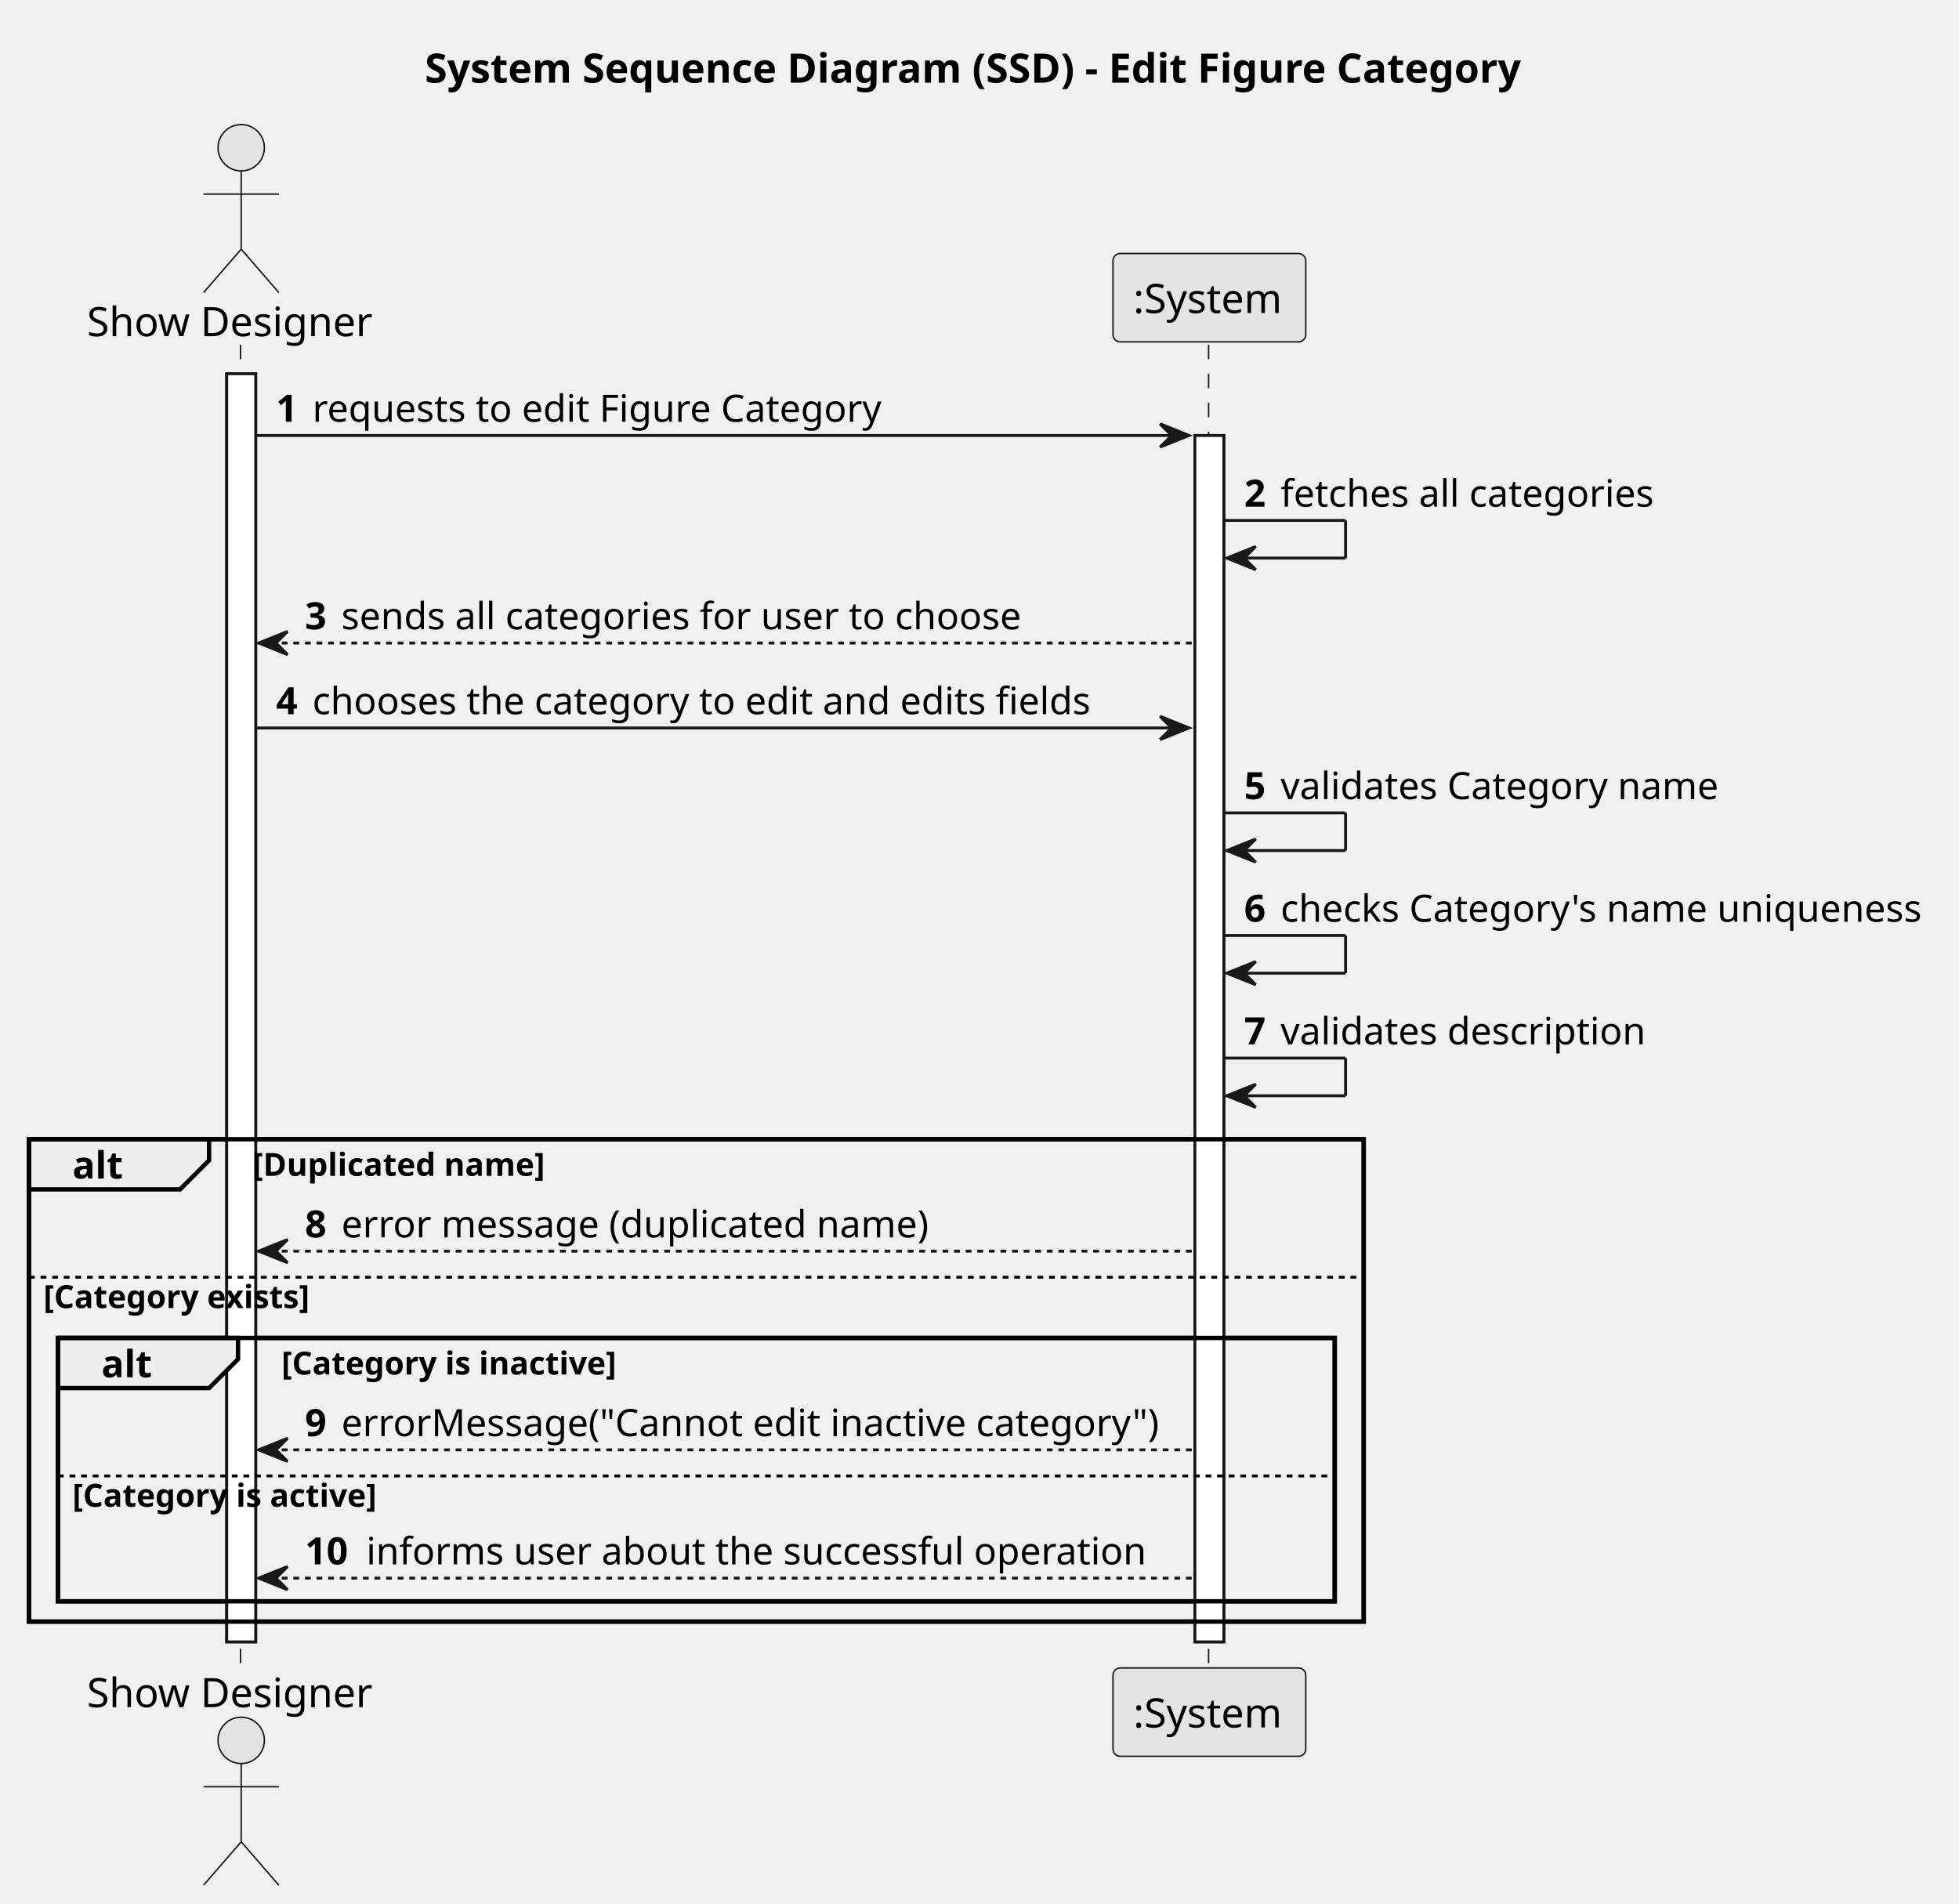
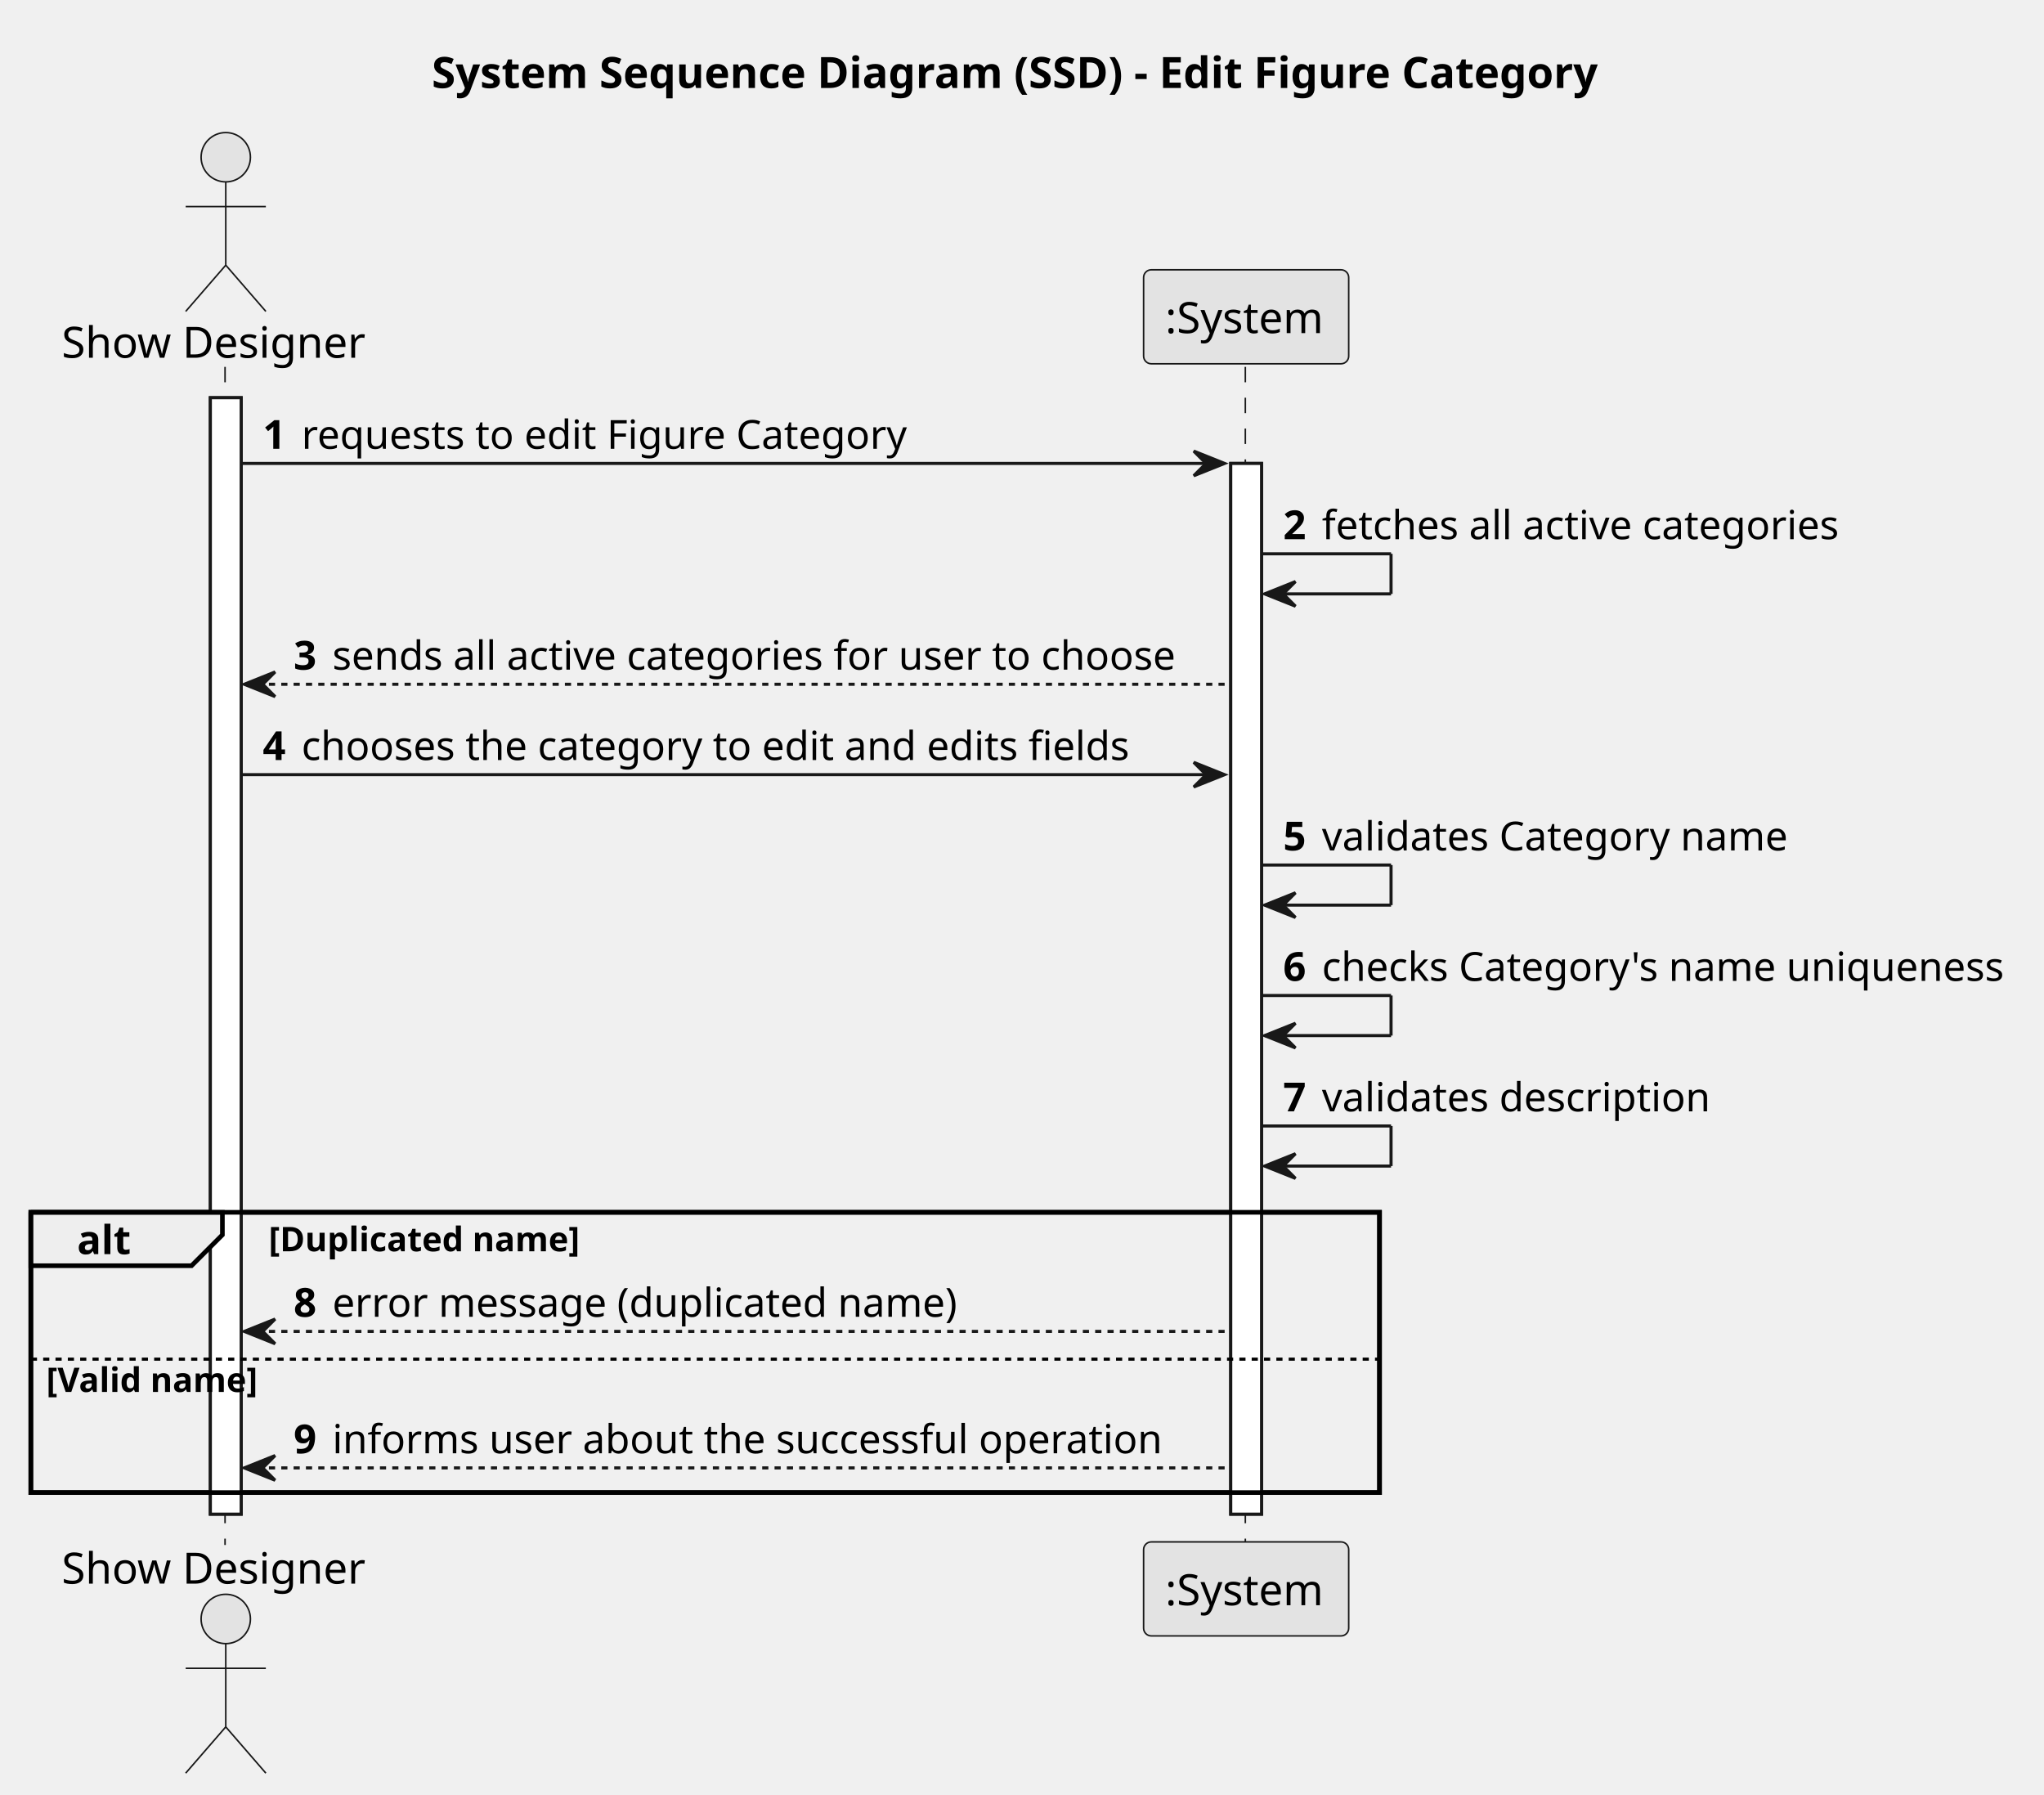
- <svg xmlns="http://www.w3.org/2000/svg" contentStyleType="text/css" height="657px" preserveAspectRatio="none" style="width:676px;height:657px;background:#FFFFFF;" version="1.1" viewBox="0 0 676 657" width="676px" zoomAndPan="magnify">
+ <svg xmlns="http://www.w3.org/2000/svg" contentStyleType="text/css" height="582px" preserveAspectRatio="none" style="width:663px;height:582px;background:#FFFFFF;" version="1.1" viewBox="0 0 663 582" width="663px" zoomAndPan="magnify">
  <defs />
  <g>
-     <text fill="#000000" font-family="sans-serif" font-size="14" font-weight="bold" lengthAdjust="spacing" textLength="397.544" x="146.605" y="28.535">System Sequence Diagram (SSD) - Edit Figure Category</text>
-     <rect fill="#FFFFFF" height="437.637" style="stroke:#181818;stroke-width:1.0;" width="10" x="78.231" y="128.977" />
-     <rect fill="#FFFFFF" height="416.326" style="stroke:#181818;stroke-width:1.0;" width="10" x="412.323" y="150.287" />
-     <rect fill="none" height="166.463" style="stroke:#000000;stroke-width:1.5;" width="460.587" x="10" y="393.15" />
-     <rect fill="none" height="90.887" style="stroke:#000000;stroke-width:1.5;" width="440.587" x="20" y="461.727" />
-     <line style="stroke:#181818;stroke-width:0.5;stroke-dasharray:5.0,5.0;" x1="83" x2="83" y1="118.977" y2="576.613" />
-     <line style="stroke:#181818;stroke-width:0.5;stroke-dasharray:5.0,5.0;" x1="417.06" x2="417.06" y1="118.977" y2="576.613" />
-     <text fill="#000000" font-family="sans-serif" font-size="14" lengthAdjust="spacing" textLength="100.461" x="30" y="116.023">Show Designer</text>
-     <ellipse cx="83.231" cy="50.988" fill="#E3E3E3" rx="8" ry="8" style="stroke:#181818;stroke-width:0.5;" />
-     <path d="M83.231,58.988 L83.231,85.988 M70.231,66.988 L96.231,66.988 M83.231,85.988 L70.231,100.988 M83.231,85.988 L96.231,100.988 " fill="none" style="stroke:#181818;stroke-width:0.5;" />
-     <text fill="#000000" font-family="sans-serif" font-size="14" lengthAdjust="spacing" textLength="100.461" x="30" y="589.148">Show Designer</text>
-     <ellipse cx="83.231" cy="600.602" fill="#E3E3E3" rx="8" ry="8" style="stroke:#181818;stroke-width:0.5;" />
-     <path d="M83.231,608.602 L83.231,635.602 M70.231,616.602 L96.231,616.602 M83.231,635.602 L70.231,650.602 M83.231,635.602 L96.231,650.602 " fill="none" style="stroke:#181818;stroke-width:0.5;" />
-     <rect fill="#E3E3E3" height="30.488" rx="2.5" ry="2.5" style="stroke:#181818;stroke-width:0.5;" width="66.527" x="384.06" y="87.488" />
-     <text fill="#000000" font-family="sans-serif" font-size="14" lengthAdjust="spacing" textLength="52.527" x="391.06" y="108.023">:System</text>
-     <rect fill="#E3E3E3" height="30.488" rx="2.5" ry="2.5" style="stroke:#181818;stroke-width:0.5;" width="66.527" x="384.06" y="575.613" />
-     <text fill="#000000" font-family="sans-serif" font-size="14" lengthAdjust="spacing" textLength="52.527" x="391.06" y="596.148">:System</text>
-     <rect fill="#FFFFFF" height="437.637" style="stroke:#181818;stroke-width:1.0;" width="10" x="78.231" y="128.977" />
-     <rect fill="#FFFFFF" height="416.326" style="stroke:#181818;stroke-width:1.0;" width="10" x="412.323" y="150.287" />
-     <polygon fill="#181818" points="400.323,146.287,410.323,150.287,400.323,154.287,404.323,150.287" style="stroke:#181818;stroke-width:1.0;" />
-     <line style="stroke:#181818;stroke-width:1.0;" x1="88.231" x2="406.323" y1="150.287" y2="150.287" />
-     <text fill="#000000" font-family="sans-serif" font-size="13" font-weight="bold" lengthAdjust="spacing" textLength="8.576" x="95.231" y="145.545">1</text>
-     <text fill="#000000" font-family="sans-serif" font-size="13" lengthAdjust="spacing" textLength="203.461" x="107.806" y="145.545">requests to edit Figure Category</text>
-     <line style="stroke:#181818;stroke-width:1.0;" x1="422.323" x2="464.323" y1="179.598" y2="179.598" />
-     <line style="stroke:#181818;stroke-width:1.0;" x1="464.323" x2="464.323" y1="179.598" y2="192.598" />
-     <line style="stroke:#181818;stroke-width:1.0;" x1="423.323" x2="464.323" y1="192.598" y2="192.598" />
-     <polygon fill="#181818" points="433.323,188.598,423.323,192.598,433.323,196.598,429.323,192.598" style="stroke:#181818;stroke-width:1.0;" />
-     <text fill="#000000" font-family="sans-serif" font-size="13" font-weight="bold" lengthAdjust="spacing" textLength="8.576" x="429.323" y="174.856">2</text>
-     <text fill="#000000" font-family="sans-serif" font-size="13" lengthAdjust="spacing" textLength="133.383" x="441.899" y="174.856">fetches all categories</text>
-     <polygon fill="#181818" points="99.231,217.908,89.231,221.908,99.231,225.908,95.231,221.908" style="stroke:#181818;stroke-width:1.0;" />
-     <line style="stroke:#181818;stroke-width:1.0;stroke-dasharray:2.0,2.0;" x1="93.231" x2="411.323" y1="221.908" y2="221.908" />
-     <text fill="#000000" font-family="sans-serif" font-size="13" font-weight="bold" lengthAdjust="spacing" textLength="8.576" x="105.231" y="217.166">3</text>
-     <text fill="#000000" font-family="sans-serif" font-size="13" lengthAdjust="spacing" textLength="243.858" x="117.806" y="217.166">sends all categories for user to choose</text>
-     <polygon fill="#181818" points="400.323,247.219,410.323,251.219,400.323,255.219,404.323,251.219" style="stroke:#181818;stroke-width:1.0;" />
-     <line style="stroke:#181818;stroke-width:1.0;" x1="88.231" x2="406.323" y1="251.219" y2="251.219" />
-     <text fill="#000000" font-family="sans-serif" font-size="13" font-weight="bold" lengthAdjust="spacing" textLength="8.576" x="95.231" y="246.477">4</text>
-     <text fill="#000000" font-family="sans-serif" font-size="13" lengthAdjust="spacing" textLength="279.646" x="107.806" y="246.477">chooses the category to edit and edits fields</text>
-     <line style="stroke:#181818;stroke-width:1.0;" x1="422.323" x2="464.323" y1="280.529" y2="280.529" />
-     <line style="stroke:#181818;stroke-width:1.0;" x1="464.323" x2="464.323" y1="280.529" y2="293.529" />
-     <line style="stroke:#181818;stroke-width:1.0;" x1="423.323" x2="464.323" y1="293.529" y2="293.529" />
-     <polygon fill="#181818" points="433.323,289.529,423.323,293.529,433.323,297.529,429.323,293.529" style="stroke:#181818;stroke-width:1.0;" />
-     <text fill="#000000" font-family="sans-serif" font-size="13" font-weight="bold" lengthAdjust="spacing" textLength="8.576" x="429.323" y="275.787">5</text>
-     <text fill="#000000" font-family="sans-serif" font-size="13" lengthAdjust="spacing" textLength="154.851" x="441.899" y="275.787">validates Category name</text>
-     <line style="stroke:#181818;stroke-width:1.0;" x1="422.323" x2="464.323" y1="322.84" y2="322.84" />
-     <line style="stroke:#181818;stroke-width:1.0;" x1="464.323" x2="464.323" y1="322.84" y2="335.84" />
-     <line style="stroke:#181818;stroke-width:1.0;" x1="423.323" x2="464.323" y1="335.84" y2="335.84" />
-     <polygon fill="#181818" points="433.323,331.84,423.323,335.84,433.323,339.84,429.323,335.84" style="stroke:#181818;stroke-width:1.0;" />
-     <text fill="#000000" font-family="sans-serif" font-size="13" font-weight="bold" lengthAdjust="spacing" textLength="8.576" x="429.323" y="318.098">6</text>
-     <text fill="#000000" font-family="sans-serif" font-size="13" lengthAdjust="spacing" textLength="227.856" x="441.899" y="318.098">checks Category's name uniqueness</text>
-     <line style="stroke:#181818;stroke-width:1.0;" x1="422.323" x2="464.323" y1="365.15" y2="365.15" />
-     <line style="stroke:#181818;stroke-width:1.0;" x1="464.323" x2="464.323" y1="365.15" y2="378.15" />
-     <line style="stroke:#181818;stroke-width:1.0;" x1="423.323" x2="464.323" y1="378.15" y2="378.15" />
-     <polygon fill="#181818" points="433.323,374.15,423.323,378.15,433.323,382.15,429.323,378.15" style="stroke:#181818;stroke-width:1.0;" />
-     <text fill="#000000" font-family="sans-serif" font-size="13" font-weight="bold" lengthAdjust="spacing" textLength="8.576" x="429.323" y="360.408">7</text>
-     <text fill="#000000" font-family="sans-serif" font-size="13" lengthAdjust="spacing" textLength="130.273" x="441.899" y="360.408">validates description</text>
+     <text fill="#000000" font-family="sans-serif" font-size="14" font-weight="bold" lengthAdjust="spacing" textLength="397.544" x="140.047" y="28.535">System Sequence Diagram (SSD) - Edit Figure Category</text>
+     <rect fill="#FFFFFF" height="362.06" style="stroke:#181818;stroke-width:1.0;" width="10" x="68.231" y="128.977" />
+     <rect fill="#FFFFFF" height="340.75" style="stroke:#181818;stroke-width:1.0;" width="10" x="399.207" y="150.287" />
+     <rect fill="none" height="90.887" style="stroke:#000000;stroke-width:1.5;" width="437.47" x="10" y="393.15" />
+     <line style="stroke:#181818;stroke-width:0.5;stroke-dasharray:5.0,5.0;" x1="73" x2="73" y1="118.977" y2="501.037" />
+     <line style="stroke:#181818;stroke-width:0.5;stroke-dasharray:5.0,5.0;" x1="403.943" x2="403.943" y1="118.977" y2="501.037" />
+     <text fill="#000000" font-family="sans-serif" font-size="14" lengthAdjust="spacing" textLength="100.461" x="20" y="116.023">Show Designer</text>
+     <ellipse cx="73.231" cy="50.988" fill="#E3E3E3" rx="8" ry="8" style="stroke:#181818;stroke-width:0.5;" />
+     <path d="M73.231,58.988 L73.231,85.988 M60.23,66.988 L86.231,66.988 M73.231,85.988 L60.23,100.988 M73.231,85.988 L86.231,100.988 " fill="none" style="stroke:#181818;stroke-width:0.5;" />
+     <text fill="#000000" font-family="sans-serif" font-size="14" lengthAdjust="spacing" textLength="100.461" x="20" y="513.572">Show Designer</text>
+     <ellipse cx="73.231" cy="525.025" fill="#E3E3E3" rx="8" ry="8" style="stroke:#181818;stroke-width:0.5;" />
+     <path d="M73.231,533.025 L73.231,560.025 M60.23,541.025 L86.231,541.025 M73.231,560.025 L60.23,575.025 M73.231,560.025 L86.231,575.025 " fill="none" style="stroke:#181818;stroke-width:0.5;" />
+     <rect fill="#E3E3E3" height="30.488" rx="2.5" ry="2.5" style="stroke:#181818;stroke-width:0.5;" width="66.527" x="370.943" y="87.488" />
+     <text fill="#000000" font-family="sans-serif" font-size="14" lengthAdjust="spacing" textLength="52.527" x="377.943" y="108.023">:System</text>
+     <rect fill="#E3E3E3" height="30.488" rx="2.5" ry="2.5" style="stroke:#181818;stroke-width:0.5;" width="66.527" x="370.943" y="500.037" />
+     <text fill="#000000" font-family="sans-serif" font-size="14" lengthAdjust="spacing" textLength="52.527" x="377.943" y="520.572">:System</text>
+     <rect fill="#FFFFFF" height="362.06" style="stroke:#181818;stroke-width:1.0;" width="10" x="68.231" y="128.977" />
+     <rect fill="#FFFFFF" height="340.75" style="stroke:#181818;stroke-width:1.0;" width="10" x="399.207" y="150.287" />
+     <polygon fill="#181818" points="387.207,146.287,397.207,150.287,387.207,154.287,391.207,150.287" style="stroke:#181818;stroke-width:1.0;" />
+     <line style="stroke:#181818;stroke-width:1.0;" x1="78.231" x2="393.207" y1="150.287" y2="150.287" />
+     <text fill="#000000" font-family="sans-serif" font-size="13" font-weight="bold" lengthAdjust="spacing" textLength="8.576" x="85.231" y="145.545">1</text>
+     <text fill="#000000" font-family="sans-serif" font-size="13" lengthAdjust="spacing" textLength="203.461" x="97.806" y="145.545">requests to edit Figure Category</text>
+     <line style="stroke:#181818;stroke-width:1.0;" x1="409.207" x2="451.207" y1="179.598" y2="179.598" />
+     <line style="stroke:#181818;stroke-width:1.0;" x1="451.207" x2="451.207" y1="179.598" y2="192.598" />
+     <line style="stroke:#181818;stroke-width:1.0;" x1="410.207" x2="451.207" y1="192.598" y2="192.598" />
+     <polygon fill="#181818" points="420.207,188.598,410.207,192.598,420.207,196.598,416.207,192.598" style="stroke:#181818;stroke-width:1.0;" />
+     <text fill="#000000" font-family="sans-serif" font-size="13" font-weight="bold" lengthAdjust="spacing" textLength="8.576" x="416.207" y="174.856">2</text>
+     <text fill="#000000" font-family="sans-serif" font-size="13" lengthAdjust="spacing" textLength="173.926" x="428.782" y="174.856">fetches all active categories</text>
+     <polygon fill="#181818" points="89.231,217.908,79.231,221.908,89.231,225.908,85.231,221.908" style="stroke:#181818;stroke-width:1.0;" />
+     <line style="stroke:#181818;stroke-width:1.0;stroke-dasharray:2.0,2.0;" x1="83.231" x2="398.207" y1="221.908" y2="221.908" />
+     <text fill="#000000" font-family="sans-serif" font-size="13" font-weight="bold" lengthAdjust="spacing" textLength="8.576" x="95.231" y="217.166">3</text>
+     <text fill="#000000" font-family="sans-serif" font-size="13" lengthAdjust="spacing" textLength="284.4" x="107.806" y="217.166">sends all active categories for user to choose</text>
+     <polygon fill="#181818" points="387.207,247.219,397.207,251.219,387.207,255.219,391.207,251.219" style="stroke:#181818;stroke-width:1.0;" />
+     <line style="stroke:#181818;stroke-width:1.0;" x1="78.231" x2="393.207" y1="251.219" y2="251.219" />
+     <text fill="#000000" font-family="sans-serif" font-size="13" font-weight="bold" lengthAdjust="spacing" textLength="8.576" x="85.231" y="246.477">4</text>
+     <text fill="#000000" font-family="sans-serif" font-size="13" lengthAdjust="spacing" textLength="279.646" x="97.806" y="246.477">chooses the category to edit and edits fields</text>
+     <line style="stroke:#181818;stroke-width:1.0;" x1="409.207" x2="451.207" y1="280.529" y2="280.529" />
+     <line style="stroke:#181818;stroke-width:1.0;" x1="451.207" x2="451.207" y1="280.529" y2="293.529" />
+     <line style="stroke:#181818;stroke-width:1.0;" x1="410.207" x2="451.207" y1="293.529" y2="293.529" />
+     <polygon fill="#181818" points="420.207,289.529,410.207,293.529,420.207,297.529,416.207,293.529" style="stroke:#181818;stroke-width:1.0;" />
+     <text fill="#000000" font-family="sans-serif" font-size="13" font-weight="bold" lengthAdjust="spacing" textLength="8.576" x="416.207" y="275.787">5</text>
+     <text fill="#000000" font-family="sans-serif" font-size="13" lengthAdjust="spacing" textLength="154.851" x="428.782" y="275.787">validates Category name</text>
+     <line style="stroke:#181818;stroke-width:1.0;" x1="409.207" x2="451.207" y1="322.84" y2="322.84" />
+     <line style="stroke:#181818;stroke-width:1.0;" x1="451.207" x2="451.207" y1="322.84" y2="335.84" />
+     <line style="stroke:#181818;stroke-width:1.0;" x1="410.207" x2="451.207" y1="335.84" y2="335.84" />
+     <polygon fill="#181818" points="420.207,331.84,410.207,335.84,420.207,339.84,416.207,335.84" style="stroke:#181818;stroke-width:1.0;" />
+     <text fill="#000000" font-family="sans-serif" font-size="13" font-weight="bold" lengthAdjust="spacing" textLength="8.576" x="416.207" y="318.098">6</text>
+     <text fill="#000000" font-family="sans-serif" font-size="13" lengthAdjust="spacing" textLength="227.856" x="428.782" y="318.098">checks Category's name uniqueness</text>
+     <line style="stroke:#181818;stroke-width:1.0;" x1="409.207" x2="451.207" y1="365.15" y2="365.15" />
+     <line style="stroke:#181818;stroke-width:1.0;" x1="451.207" x2="451.207" y1="365.15" y2="378.15" />
+     <line style="stroke:#181818;stroke-width:1.0;" x1="410.207" x2="451.207" y1="378.15" y2="378.15" />
+     <polygon fill="#181818" points="420.207,374.15,410.207,378.15,420.207,382.15,416.207,378.15" style="stroke:#181818;stroke-width:1.0;" />
+     <text fill="#000000" font-family="sans-serif" font-size="13" font-weight="bold" lengthAdjust="spacing" textLength="8.576" x="416.207" y="360.408">7</text>
+     <text fill="#000000" font-family="sans-serif" font-size="13" lengthAdjust="spacing" textLength="130.273" x="428.782" y="360.408">validates description</text>
    <path d="M10,393.15 L72.139,393.15 L72.139,400.461 L62.139,410.461 L10,410.461 L10,393.15 " fill="#EEEEEE" style="stroke:#000000;stroke-width:1.5;" />
-     <rect fill="none" height="166.463" style="stroke:#000000;stroke-width:1.5;" width="460.587" x="10" y="393.15" />
+     <rect fill="none" height="90.887" style="stroke:#000000;stroke-width:1.5;" width="437.47" x="10" y="393.15" />
    <text fill="#000000" font-family="sans-serif" font-size="13" font-weight="bold" lengthAdjust="spacing" textLength="17.139" x="25" y="406.719">alt</text>
    <text fill="#000000" font-family="sans-serif" font-size="11" font-weight="bold" lengthAdjust="spacing" textLength="103.485" x="87.139" y="405.785">[Duplicated name]</text>
-     <polygon fill="#181818" points="99.231,427.772,89.231,431.772,99.231,435.772,95.231,431.772" style="stroke:#181818;stroke-width:1.0;" />
-     <line style="stroke:#181818;stroke-width:1.0;stroke-dasharray:2.0,2.0;" x1="93.231" x2="411.323" y1="431.772" y2="431.772" />
-     <text fill="#000000" font-family="sans-serif" font-size="13" font-weight="bold" lengthAdjust="spacing" textLength="8.576" x="105.231" y="427.029">8</text>
-     <text fill="#000000" font-family="sans-serif" font-size="13" lengthAdjust="spacing" textLength="207.841" x="117.806" y="427.029">error message (duplicated name)</text>
-     <line style="stroke:#000000;stroke-width:1.0;stroke-dasharray:2.0,2.0;" x1="10" x2="470.587" y1="440.772" y2="440.772" />
-     <text fill="#000000" font-family="sans-serif" font-size="11" font-weight="bold" lengthAdjust="spacing" textLength="96.1" x="15" y="451.406">[Category exists]</text>
-     <path d="M20,461.727 L82.139,461.727 L82.139,469.037 L72.139,479.037 L20,479.037 L20,461.727 " fill="#EEEEEE" style="stroke:#000000;stroke-width:1.5;" />
-     <rect fill="none" height="90.887" style="stroke:#000000;stroke-width:1.5;" width="440.587" x="20" y="461.727" />
-     <text fill="#000000" font-family="sans-serif" font-size="13" font-weight="bold" lengthAdjust="spacing" textLength="17.139" x="35" y="475.295">alt</text>
-     <text fill="#000000" font-family="sans-serif" font-size="11" font-weight="bold" lengthAdjust="spacing" textLength="120.232" x="97.139" y="474.361">[Category is inactive]</text>
-     <polygon fill="#181818" points="99.231,496.348,89.231,500.348,99.231,504.348,95.231,500.348" style="stroke:#181818;stroke-width:1.0;" />
-     <line style="stroke:#181818;stroke-width:1.0;stroke-dasharray:2.0,2.0;" x1="93.231" x2="411.323" y1="500.348" y2="500.348" />
-     <text fill="#000000" font-family="sans-serif" font-size="13" font-weight="bold" lengthAdjust="spacing" textLength="8.576" x="105.231" y="495.606">9</text>
-     <text fill="#000000" font-family="sans-serif" font-size="13" lengthAdjust="spacing" textLength="287.517" x="117.806" y="495.606">errorMessage("Cannot edit inactive category")</text>
-     <line style="stroke:#000000;stroke-width:1.0;stroke-dasharray:2.0,2.0;" x1="20" x2="460.587" y1="509.348" y2="509.348" />
-     <text fill="#000000" font-family="sans-serif" font-size="11" font-weight="bold" lengthAdjust="spacing" textLength="109.431" x="25" y="519.982">[Category is active]</text>
-     <polygon fill="#181818" points="99.231,540.613,89.231,544.613,99.231,548.613,95.231,544.613" style="stroke:#181818;stroke-width:1.0;" />
-     <line style="stroke:#181818;stroke-width:1.0;stroke-dasharray:2.0,2.0;" x1="93.231" x2="411.323" y1="544.613" y2="544.613" />
-     <text fill="#000000" font-family="sans-serif" font-size="13" font-weight="bold" lengthAdjust="spacing" textLength="17.151" x="105.231" y="539.871">10</text>
-     <text fill="#000000" font-family="sans-serif" font-size="13" lengthAdjust="spacing" textLength="278.643" x="126.382" y="539.871">informs user about the successful operation</text>
+     <polygon fill="#181818" points="89.231,427.772,79.231,431.772,89.231,435.772,85.231,431.772" style="stroke:#181818;stroke-width:1.0;" />
+     <line style="stroke:#181818;stroke-width:1.0;stroke-dasharray:2.0,2.0;" x1="83.231" x2="398.207" y1="431.772" y2="431.772" />
+     <text fill="#000000" font-family="sans-serif" font-size="13" font-weight="bold" lengthAdjust="spacing" textLength="8.576" x="95.231" y="427.029">8</text>
+     <text fill="#000000" font-family="sans-serif" font-size="13" lengthAdjust="spacing" textLength="207.841" x="107.806" y="427.029">error message (duplicated name)</text>
+     <line style="stroke:#000000;stroke-width:1.0;stroke-dasharray:2.0,2.0;" x1="10" x2="447.47" y1="440.772" y2="440.772" />
+     <text fill="#000000" font-family="sans-serif" font-size="11" font-weight="bold" lengthAdjust="spacing" textLength="71.178" x="15" y="451.406">[Valid name]</text>
+     <polygon fill="#181818" points="89.231,472.037,79.231,476.037,89.231,480.037,85.231,476.037" style="stroke:#181818;stroke-width:1.0;" />
+     <line style="stroke:#181818;stroke-width:1.0;stroke-dasharray:2.0,2.0;" x1="83.231" x2="398.207" y1="476.037" y2="476.037" />
+     <text fill="#000000" font-family="sans-serif" font-size="13" font-weight="bold" lengthAdjust="spacing" textLength="8.576" x="95.231" y="471.295">9</text>
+     <text fill="#000000" font-family="sans-serif" font-size="13" lengthAdjust="spacing" textLength="278.643" x="107.806" y="471.295">informs user about the successful operation</text>
  </g>
</svg>
